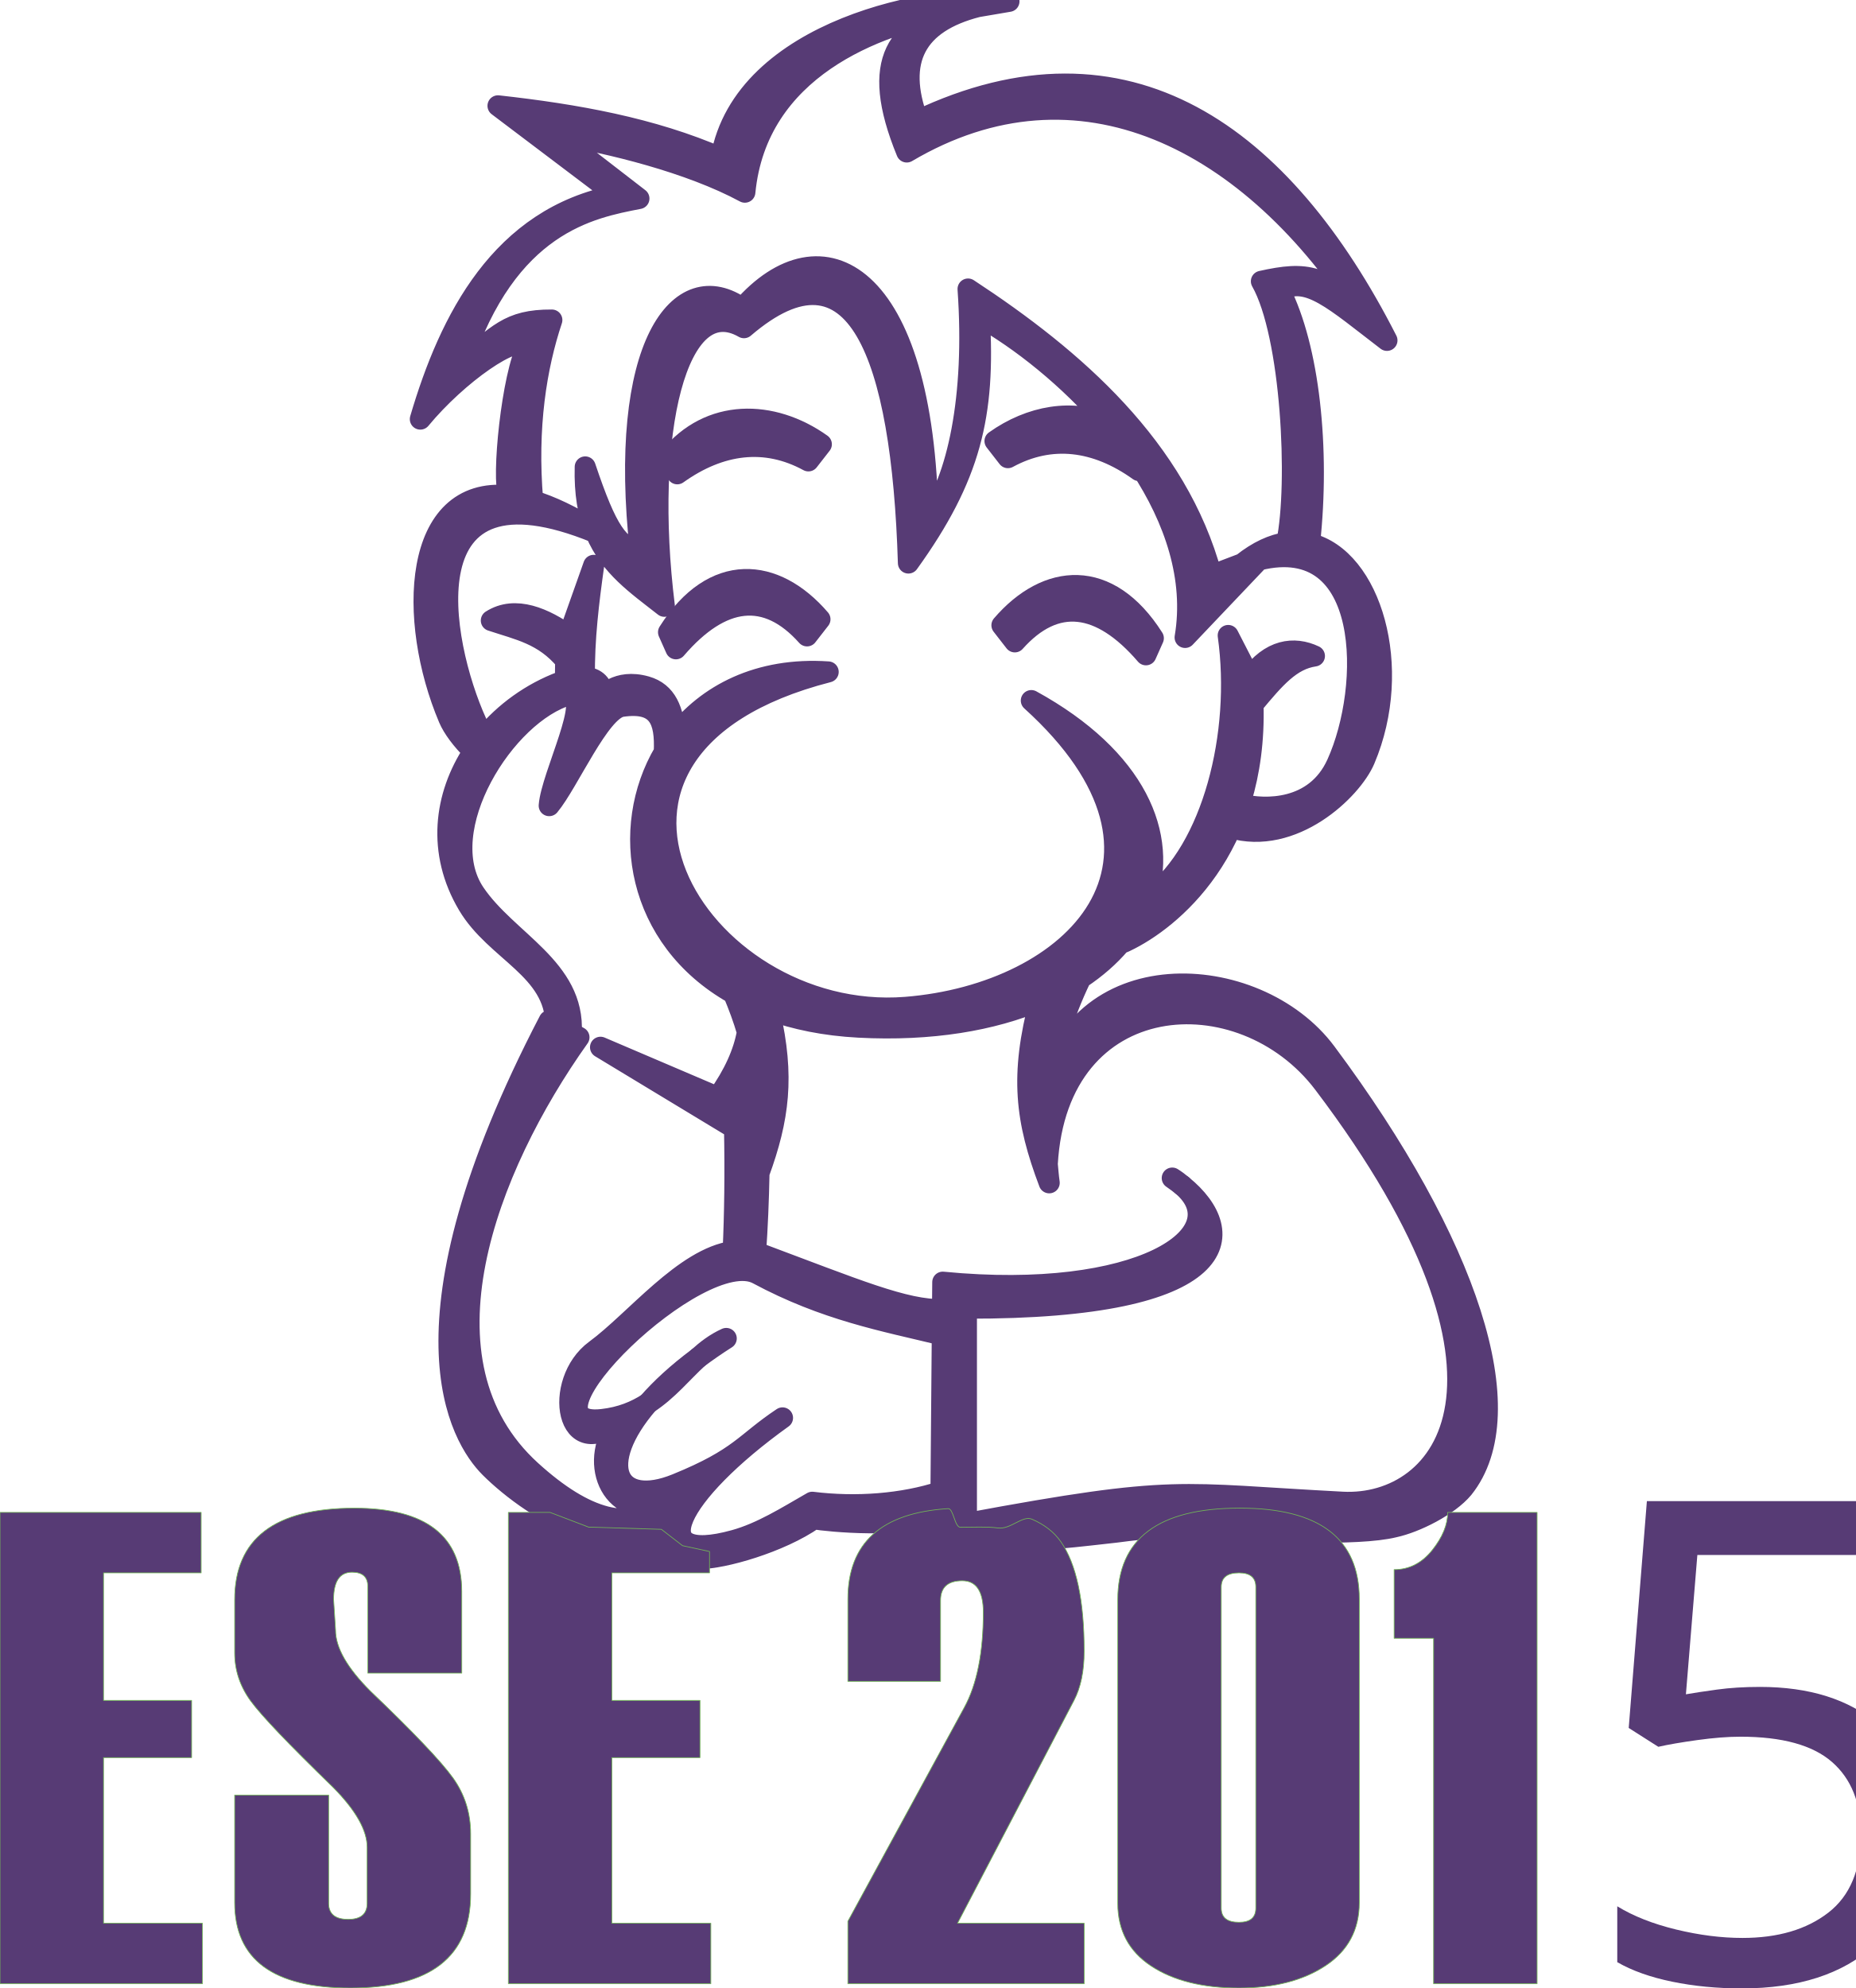
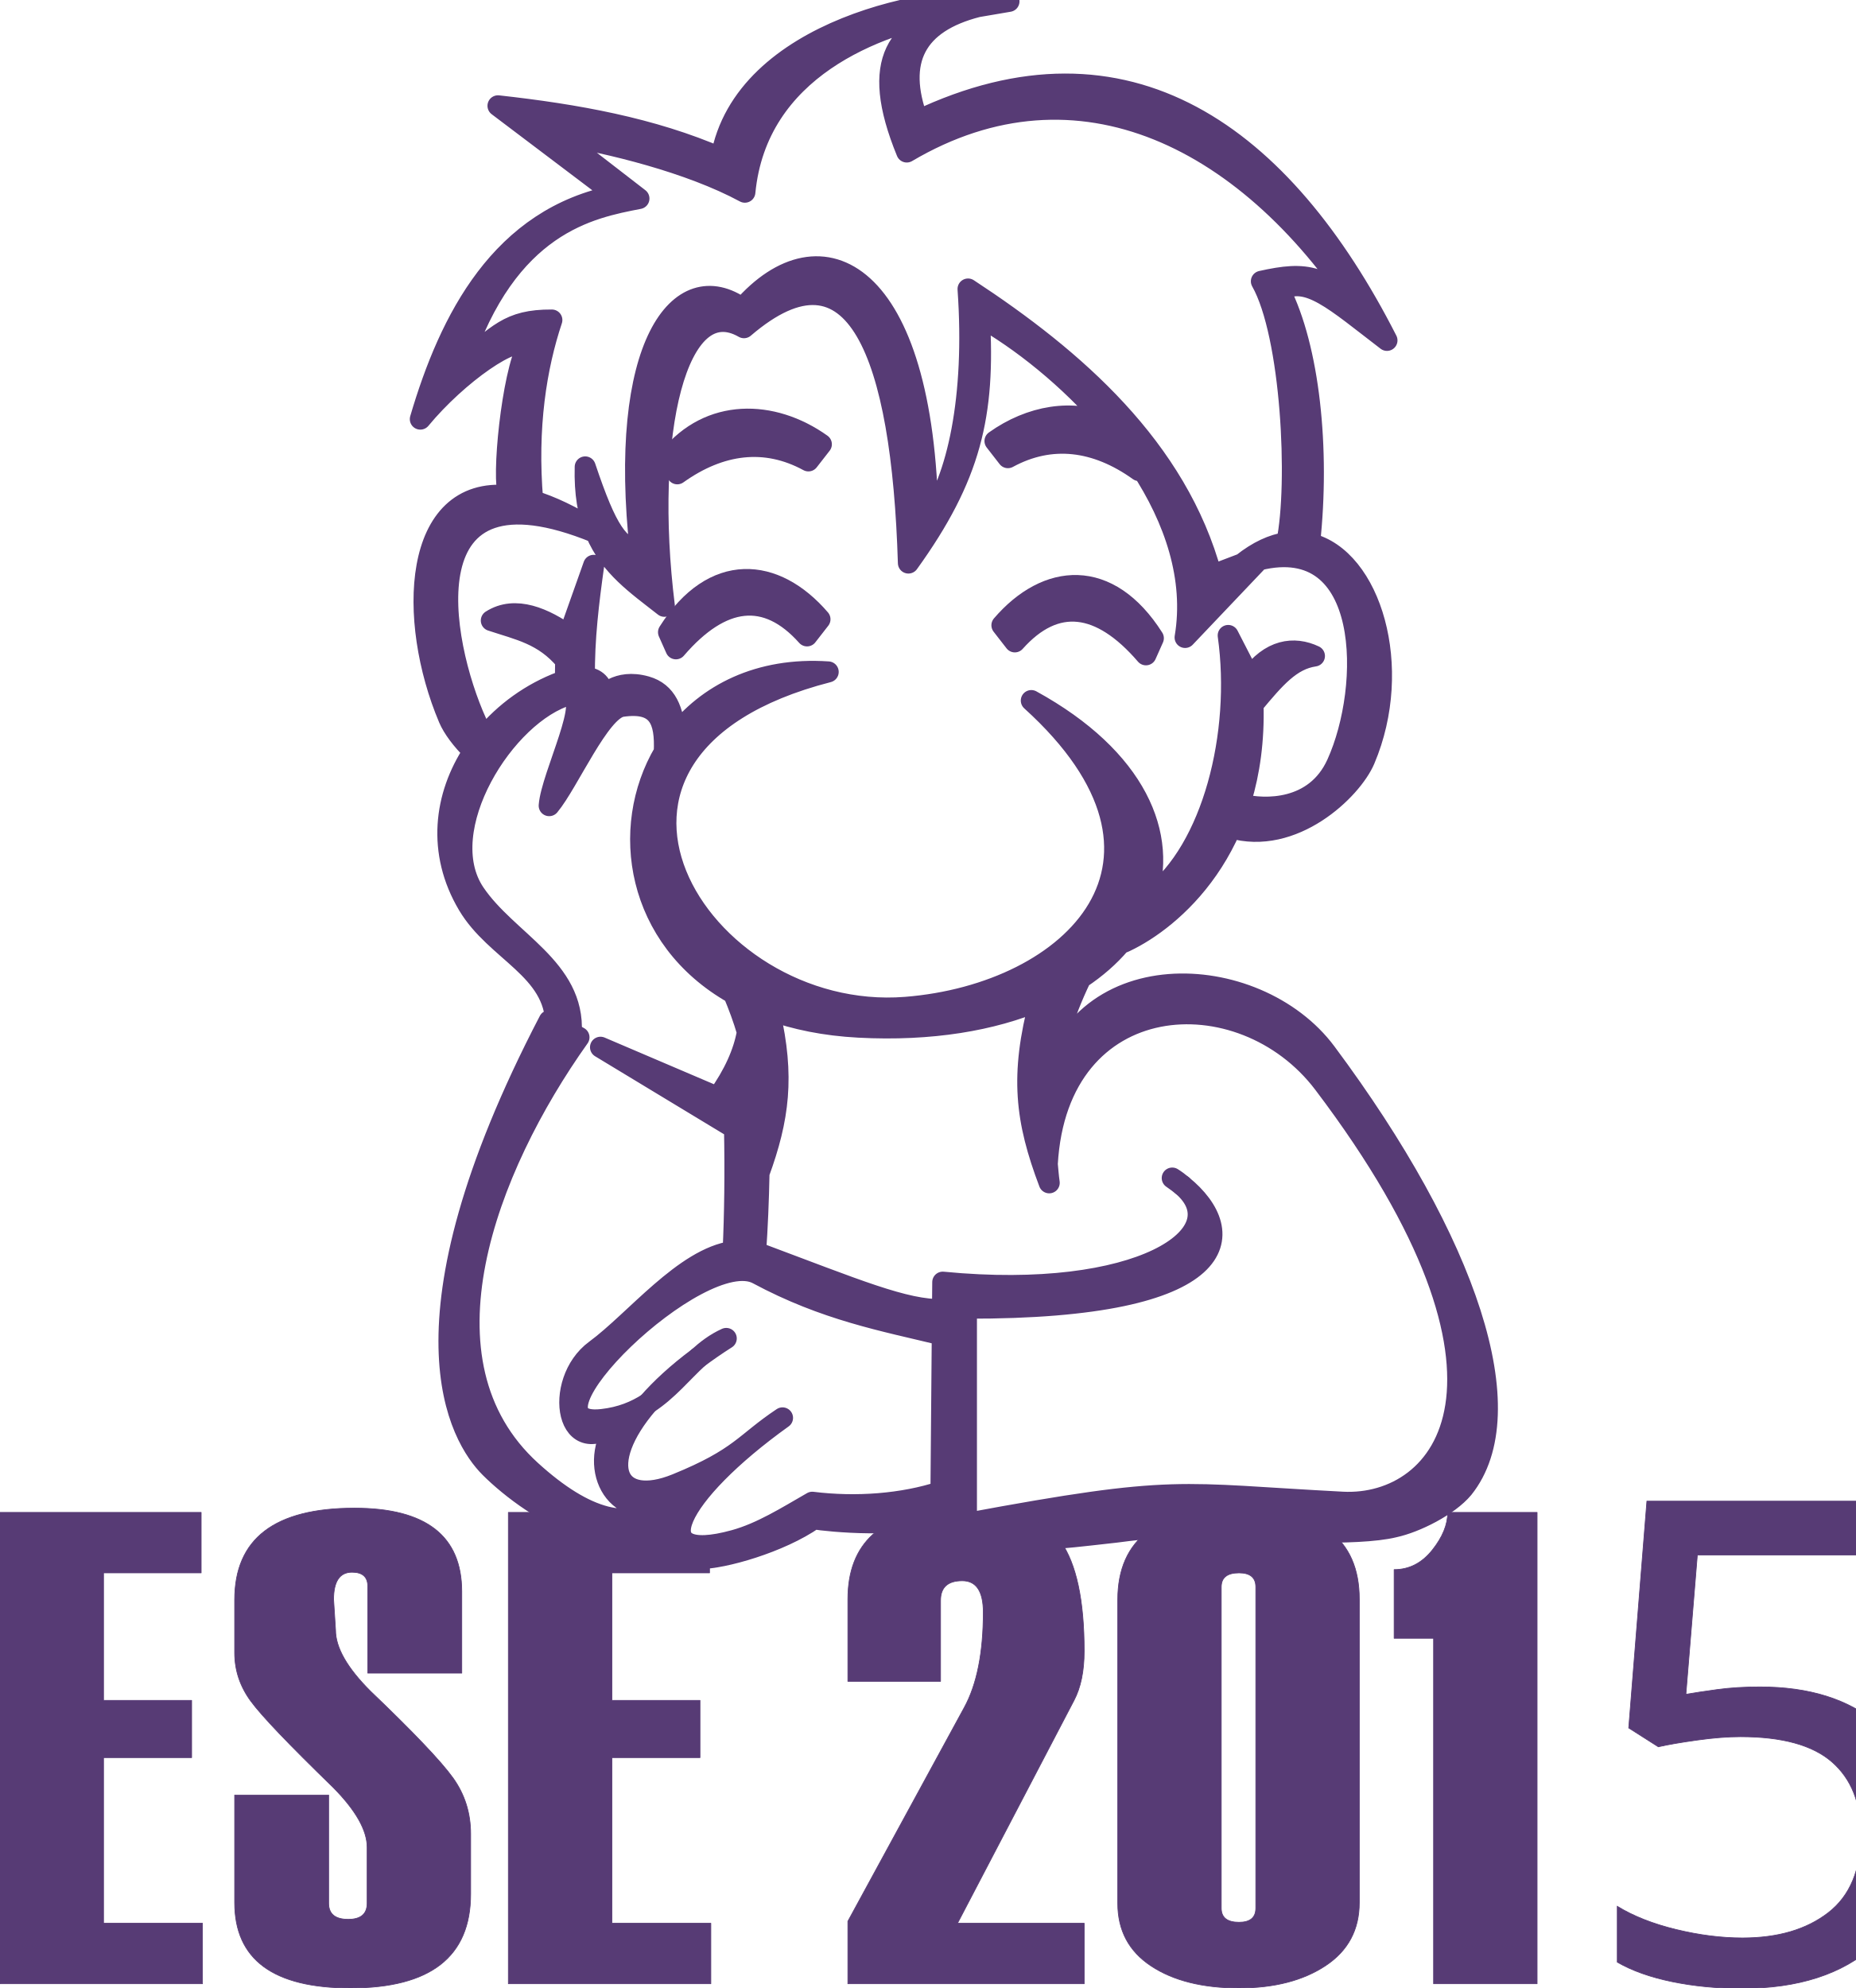
<svg xmlns="http://www.w3.org/2000/svg" id="svg2" version="1.1" width="330.85" height="354.487" xml:space="preserve">
  <defs id="defs6" />
  <g id="g10" transform="matrix(1.25,0,0,-1.25,0,354.4875)">
    <g id="g12" transform="scale(0.1,0.1)">
      <path d="m 1915.22,693 c -237.2,12.27 -234.01,25.93 -536.6,-30.328 l 0,307.117 c 382.97,-1.051 390.54,108.101 307.78,175.091 81.79,-69.93 -61.48,-165.239 -341.55,-137.99 l -0.38,-38.968 c -52.23,-2.102 -126.74,29.738 -258.93,79.038 -2.57,0.95 -5.12,1.39 -7.71,2.05 2.53,36.06 4.13,73.94 4.9,113.53 28.43,77.94 36.22,137.84 15.33,228.74 -0.09,1.36 -0.31,2.69 -0.42,3.99 36.65,-13.25 78.81,-22.07 127.39,-24.63 103.52,-5.47 190.81,9.82 258.5,38.54 -28.56,-107.8 -20.47,-171.56 13.19,-260.59 -1.34,9.26 -1.93,17.9 -2.78,26.73 14.33,253.68 277.44,269.21 394.24,115.08 321.2,-424.091 172.23,-604.791 27.04,-597.4 z m -572.94,15.109 c -54.14,-17.808 -121,-22.961 -183.56,-15.16 -36.96,-21.219 -72.45,-43.687 -110.89,-54.32 -133.822,-36.879 -83.057,66.101 68.44,174.66 -54.33,-36.129 -59.36,-56.988 -151.102,-94.379 -86.91,-35.43 -116.223,27.809 -40.656,115.301 -17.633,-11.473 -38.539,-20.231 -65.532,-23.262 -131.585,-14.84 139.813,251.711 221.85,207.711 96.71,-51.89 179.12,-66.738 263.34,-87.16 l -1.89,-223.391 z M 757.504,737.73 c -170.734,155.18 -64.324,431.8 68.418,618.42 l -11.012,6.19 c 5.278,92.6 -91.176,130.46 -137.703,199.22 -61.305,90.59 43.297,257.26 134.578,283.22 34.621,0 -25.215,-115.66 -28.363,-158.15 27.562,33.08 72.074,137.02 103.851,141.65 52.184,7.56 62.375,-19.51 60.301,-65.31 -64.035,-108.57 -39.875,-265.67 98.816,-344.34 7.48,-17.91 14.26,-36.09 19.76,-54.96 -5.16,-29.53 -19.17,-60.66 -42.28,-93.07 L 856.637,1342 1047.78,1226.35 c 1.25,-64.19 0.46,-122.36 -1.98,-175.53 -69.683,-9.66 -139.784,-99.3 -196.245,-140.8 -61.989,-45.239 -42.52,-166.75 35.379,-99.071 -47.903,-56.289 -16.258,-142.39 62.07,-121.98 -47.629,-38.328 -111.266,-22.309 -189.5,48.761 z m 325.706,453.15 c 0.18,17.77 0.18,35.97 0,54.37 l -30.02,12.84 c 10.39,15.59 19.07,30.89 26.02,45.91 5.41,-35.13 7.11,-72.49 4,-113.12 z M 656.988,2314.9 c 66.649,202.59 185.438,224.42 254.465,237.8 l -119.015,91.96 c 77.39,-12.71 191.195,-40.34 270.132,-82.93 17.06,176.44 187.77,239.77 297.88,258.82 l 12.87,2.22 c -93.45,-22.34 -133.83,-72.13 -79.82,-203.7 244.41,144.24 491.62,20.23 656,-239.76 -57,66.05 -85.94,69.63 -150.14,55.33 43.17,-76.18 53.59,-288.94 36.24,-372.69 -19.87,-2.87 -41.18,-12.46 -63.39,-30.16 l -43.88,-16.72 c -49.13,181.66 -195.58,309 -347.41,408.56 10.95,-155.62 -15.26,-271.94 -57.18,-329.43 -5.61,357.77 -152.65,430.79 -264.75,301.85 -89.885,64.37 -178.138,-54.28 -145.373,-347.87 -31.394,7.68 -47.402,28.14 -78.82,121.67 -0.984,-37.78 4.312,-66.99 13.851,-90.84 -33.406,20.94 -62.886,34.8 -88.738,42.61 -9.004,105.3 5.227,191.53 27.324,257.76 -62.394,0.34 -76.211,-21.31 -130.246,-64.48 z M 1891.55,1334.23 c -99.94,134.35 -363.81,146.46 -398.43,-64.83 5.61,63.02 23.36,118.49 48.59,171.1 22.06,14.74 40.85,31.19 56,49.03 2.62,1.08 4.98,2.07 8.06,3.54 64.42,30.64 187.46,131.21 181.68,338.07 31.26,37.43 53.72,64.04 87.6,68.97 -28.85,13.69 -63.18,9.8 -92.02,-30.99 l -31,60.29 c 19.73,-140.6 -22.45,-305.79 -109.54,-372.08 -2.54,-1.91 -5.52,-4.3 -8.63,-6.9 33.92,93.04 -13.02,203.9 -162.69,286.1 252.29,-228.43 60.28,-418.64 -179.14,-437.62 -297.233,-23.45 -538.186,368.69 -110.61,478.5 -98.8,6.77 -173.17,-32.3 -218.221,-91.21 -2.371,36.21 -12.375,61.87 -41.539,70.21 -42.39,12.05 -61.449,-14.57 -61.187,-12.76 -0.883,15.33 -9.606,25.35 -26.758,26.17 -0.719,54.66 5.976,108.32 13.18,159.64 l -35.512,-100.13 c -34.34,24.32 -76.192,43.39 -110.52,21.38 39.379,-13.11 74.727,-19.48 106.035,-56.93 -0.273,-9.82 -0.179,-19.17 -0.179,-28.58 -1.91,-0.59 -3.594,-1 -5.61,-1.75 -43.382,-16.23 -81.304,-43.86 -109.73,-78.1 -4.293,5.83 -8.313,12.25 -11.711,19.71 -52.383,115.5 -101.707,382.3 170.227,271.01 20.539,-48.55 58.953,-74.5 97.859,-105.06 -30.691,246.33 17.707,452.35 113.526,397.42 160.04,137.2 225.58,-38.76 234.56,-335.71 88.88,123.36 109.55,211.57 101.18,351.82 58.64,-33.09 127.83,-87.53 184.71,-154.31 -51.07,22.98 -111.72,12.65 -162.38,-23.47 l 18.43,-23.72 c 61.46,33.4 125.59,25.48 187.03,-18.42 l 2.29,5.13 c 48.53,-74.14 77.68,-158.35 63.45,-243.19 l 105.06,110.55 c 161.17,39.55 161.88,-180.13 111.58,-290.93 -31.04,-68.31 -103.99,-65.76 -136.31,-57.66 l -15.1,-33.38 c 88.8,-26.29 172.54,54.04 190.82,97.1 55.8,131.49 8.65,287.75 -78.48,308.42 14.66,135.27 -0.78,278.79 -42.43,360.8 39.54,22.84 78.18,-14.06 152.84,-71.12 -149.17,292.98 -370.66,455.51 -669.2,313.52 -31.61,85.74 -3.19,139.84 85.06,162.46 l 44.91,7.64 c -104.79,13.34 -378.65,-40.08 -410.81,-223.6 -98.818,43.09 -207.084,62.23 -318.103,74.6 L 879.27,2557.32 c -164.622,-31.64 -237.875,-177.16 -279.676,-319.29 52.851,63.95 137.082,123.29 153.16,104.47 -22.211,-40.46 -37.379,-190.06 -26.918,-213.79 -137.969,14.43 -144.941,-177.47 -85.531,-317.61 5.758,-13.54 18.343,-30.7 35.215,-47.11 -41.875,-63.3 -52.375,-143.83 -7.723,-218.98 39.433,-66.42 124.176,-91.06 125.062,-170.46 l -9.437,5.24 C 556.926,944.789 656.988,784.539 699.117,742.43 c 28.496,-28.52 84.258,-71.668 138.379,-85.711 40.336,-10.539 71.766,-10.207 105.973,-2.41 -0.5,-20.911 22.308,-41.329 54.75,-41.629 32.461,-0.321 114.491,22.75 162.861,56.621 18.5,-3.352 132.52,-14.75 180.74,8.859 1.07,-12.91 1.07,-57.879 1.07,-57.879 0,0 153.98,20.43 170.35,21.66 19.48,1.489 64.11,6.75 78.63,8.329 14.48,1.531 54.22,8.968 124.95,5.57 89.03,-4.289 219.17,-11.199 271.95,1.82 30.6,6.602 77.47,30.059 98.43,55.192 86.66,108.418 6.47,349.948 -195.65,621.378" style="fill:#573b75;fill-opacity:1;fill-rule:nonzero;stroke:#573b75;stroke-opacity:1;stroke-width:30;stroke-miterlimit:4;stroke-dasharray:none;stroke-linecap:round;stroke-linejoin:round" id="path14" />
      <path d="m 953.645,1934.05 10.543,-23.69 c 64.972,75.49 129.062,83.41 187.052,18.44 l 18.46,23.72 c -64.11,74.65 -151.96,82.55 -216.055,-18.47" style="fill:#573b75;fill-opacity:1;fill-rule:nonzero;stroke:#573b75;stroke-opacity:1;stroke-width:30;stroke-miterlimit:4;stroke-dasharray:none;stroke-linecap:round;stroke-linejoin:round" id="path16" />
      <path d="m 995.898,899.02 c -29.945,-22.321 -53.578,-44.27 -71.386,-64.809 28.343,18.418 48.379,43.75 71.386,64.809" style="fill:#573b75;fill-opacity:1;fill-rule:nonzero;stroke:#573b75;stroke-opacity:1;stroke-width:30;stroke-miterlimit:4;stroke-dasharray:none;stroke-linecap:round;stroke-linejoin:round" id="path18" />
      <path d="M 955.586,2183.69 966.145,2160 c 61.475,43.88 125.645,51.82 187.055,18.43 l 18.47,23.73 c -70.24,50.06 -159.86,50.93 -216.084,-18.47" style="fill:#573b75;fill-opacity:1;fill-rule:nonzero;stroke:#573b75;stroke-opacity:1;stroke-width:30;stroke-miterlimit:4;stroke-dasharray:none;stroke-linecap:round;stroke-linejoin:round" id="path20" />
      <path d="m 995.898,899.02 c 12.312,9.14 25.562,18.359 40.102,27.589 -15.35,-6.91 -28.08,-16.668 -40.102,-27.589" style="fill:#573b75;fill-opacity:1;fill-rule:nonzero;stroke:#573b75;stroke-opacity:1;stroke-width:30;stroke-miterlimit:4;stroke-dasharray:none;stroke-linecap:round;stroke-linejoin:round" id="path22" />
      <path d="m 1429.24,1943.96 18.42,-23.71 c 57.96,64.96 122.07,57.05 187.04,-18.44 l 10.56,23.7 c -64.11,100.97 -151.92,93.09 -216.02,18.45" style="fill:#573b75;fill-opacity:1;fill-rule:nonzero;stroke:#573b75;stroke-opacity:1;stroke-width:30;stroke-miterlimit:4;stroke-dasharray:none;stroke-linecap:round;stroke-linejoin:round" id="path24" />
      <path d="m 1686.4,1144.88 c -4.21,3.54 -8.78,7.1 -14.2,10.51 5.02,-3.39 9.66,-6.97 14.2,-10.51" style="fill:#573b75;fill-opacity:1;fill-rule:nonzero;stroke:#573b75;stroke-opacity:1;stroke-width:30;stroke-miterlimit:4;stroke-dasharray:none;stroke-linecap:round;stroke-linejoin:round" id="path26" />
-       <path d="m 288.84,6.09 -288.84,0 0,672.359 286.953,0 0,-86.277 -139.258,0 0,-181.91 125.672,0 0,-81.621 -125.672,0 0,-236.282 141.145,0 0,-86.27" style="fill:#573b75;fill-opacity:1;fill-rule:nonzero;stroke:#72b657;stroke-opacity:1;stroke-linecap:round;stroke-linejoin:round" id="path28" />
-       <path d="m 334.734,275.219 134.106,0 0,-154.258 c 0,-15.32 9.305,-22.992 27.906,-22.992 17.973,0 26.961,7.672 26.961,22.992 l 0,79.73 c 0,24.387 -16.273,52.969 -48.762,85.778 -62.82,60.953 -101.925,101.922 -117.218,122.84 -15.34,20.929 -22.993,43.91 -22.993,68.929 l 0,75.5 c 0,87.192 56.965,130.813 170.914,130.813 102.051,0 153.079,-39.711 153.079,-119.09 l 0,-116.281 -134.094,0 0,123.761 c 0,13.457 -7.5,20.168 -22.461,20.168 -17.531,0 -26.281,-12.98 -26.281,-38.898 l 2.797,-43.602 c 0,-25.031 16.609,-54.097 49.828,-87.23 61.726,-59.078 100.972,-100.328 117.734,-123.789 16.773,-23.43 25.145,-50 25.145,-79.699 l 0,-85.789 C 671.395,44.691 614.27,0 500.023,0 389.824,0 334.734,40.621 334.734,121.91 l 0,153.309" style="fill:#573b75;fill-opacity:1;fill-rule:nonzero;stroke:#72b657;stroke-opacity:1;stroke-linecap:round;stroke-linejoin:round" id="path30" />
-       <path d="m 1014.01,6.09 -288.83,0 0,672.359 59.425,0 54.961,-20.961 103.903,-3.179 30.168,-23.329 38.513,-8.308 0,-30.5 -139.263,0 0,-181.91 125.648,0 0,-81.621 -125.648,0 0,-236.282 141.123,0 0,-86.27" style="fill:#573b75;fill-opacity:1;fill-rule:nonzero;stroke:#72b657;stroke-opacity:1;stroke-linecap:round;stroke-linejoin:round" id="path32" />
-       <path d="m 1546.6,6.09 -337.12,0 0,89.082 165.95,304.758 c 18.14,33.148 27.23,78.468 27.23,135.98 0,30.012 -10.02,45.031 -30.01,45.031 -20.62,0 -30.96,-9.402 -30.96,-28.14 l 0,-115.36 -132.21,0 0,117.219 c 0,80.141 47.64,123.18 142.97,129.168 7.66,0.481 9.27,-26.59 17.58,-26.59 17.51,0 38.72,1.09 53.24,-0.976 18.28,-2.621 35.29,18.379 48.78,12.519 17.85,-7.742 31.53,-18.351 41.03,-31.84 22.34,-31.711 33.52,-83.863 33.52,-156.351 0,-28.442 -4.85,-51.899 -14.53,-70.328 L 1365.9,92.359 l 180.7,0 0,-86.27" style="fill:#573b75;fill-opacity:1;fill-rule:nonzero;stroke:#72b657;stroke-opacity:1;stroke-linecap:round;stroke-linejoin:round" id="path34" />
-       <path d="m 1791.39,113.922 0,458.109 c 0,13.438 -7.99,20.141 -23.93,20.141 -16.89,0 -25.32,-6.703 -25.32,-20.141 l 0,-458.109 c 0,-13.434 8.43,-20.141 25.32,-20.141 15.94,0 23.93,6.707 23.93,20.141 z m -196.93,7.039 0,432.777 c 0,87.192 57.96,130.813 173.96,130.813 113.75,0 170.66,-43.301 170.66,-129.891 l 0,-432.75 c 0,-38.769 -16.03,-68.769 -48.06,-90.012 C 1858.97,10.629 1817.77,0 1767.46,0 c -51.91,0 -93.71,10.461 -125.39,31.398 -31.75,20.934 -47.61,50.793 -47.61,89.563" style="fill:#573b75;fill-opacity:1;fill-rule:nonzero;stroke:#72b657;stroke-opacity:1;stroke-linecap:round;stroke-linejoin:round" id="path36" />
-       <path d="m 2192.68,6.09 -147.68,0 0,492.789 -56.27,0 0,97.98 c 21.44,0 39.53,9.243 54.28,27.68 14.75,18.441 22.15,36.391 22.15,53.91 l 127.52,0 0,-672.359" style="fill:#573b75;fill-opacity:1;fill-rule:nonzero;stroke:#72b657;stroke-opacity:1;stroke-linecap:round;stroke-linejoin:round" id="path38" />
-       <g transform="scale(1,-1)" style="font-size:320px;font-style:normal;font-weight:normal;line-height:125%;letter-spacing:0px;word-spacing:0px;fill:#573b75;fill-opacity:1;stroke:#72b657;stroke-opacity:1;font-family:Sans;stroke-linecap:round;stroke-linejoin:round" id="text3017">
-         <text xml:space="preserve" style="font-style:normal;font-variant:normal;font-weight:normal;font-stretch:normal;font-size:128.009px;line-height:100%;font-family:'Times New Roman';-inkscape-font-specification:'Times New Roman, Normal';text-align:start;letter-spacing:0px;word-spacing:0px;writing-mode:lr-tb;text-anchor:start;fill:#573b75;fill-opacity:1;stroke:none;stroke-width:1px;stroke-linecap:butt;stroke-linejoin:miter;stroke-opacity:1" x="2246.554" y="-9.013" id="text4149">
-           <tspan id="tspan4151" x="2246.554" y="-9.013" style="font-style:normal;font-variant:normal;font-weight:500;font-stretch:normal;font-size:960.066px;font-family:Haettenschweiler;-inkscape-font-specification:'Haettenschweiler Medium';fill:#573b75;fill-opacity:1">5</tspan>
+       <path d="m 288.84,6.09 -288.84,0 0,672.359 286.953,0 0,-86.277 -139.258,0 0,-181.91 125.672,0 0,-81.621 -125.672,0 0,-236.282 141.145,0 0,-86.27" style="fill:#573b75;fill-opacity:1;fill-rule:nonzero;stroke:#573b75;stroke-opacity:1;stroke-linecap:round;stroke-linejoin:round" id="path28" />
+       <path d="m 334.734,275.219 134.106,0 0,-154.258 c 0,-15.32 9.305,-22.992 27.906,-22.992 17.973,0 26.961,7.672 26.961,22.992 l 0,79.73 c 0,24.387 -16.273,52.969 -48.762,85.778 -62.82,60.953 -101.925,101.922 -117.218,122.84 -15.34,20.929 -22.993,43.91 -22.993,68.929 l 0,75.5 c 0,87.192 56.965,130.813 170.914,130.813 102.051,0 153.079,-39.711 153.079,-119.09 l 0,-116.281 -134.094,0 0,123.761 c 0,13.457 -7.5,20.168 -22.461,20.168 -17.531,0 -26.281,-12.98 -26.281,-38.898 l 2.797,-43.602 c 0,-25.031 16.609,-54.097 49.828,-87.23 61.726,-59.078 100.972,-100.328 117.734,-123.789 16.773,-23.43 25.145,-50 25.145,-79.699 l 0,-85.789 C 671.395,44.691 614.27,0 500.023,0 389.824,0 334.734,40.621 334.734,121.91 l 0,153.309" style="fill:#573b75;fill-opacity:1;fill-rule:nonzero;stroke:#573b75;stroke-opacity:1;stroke-linecap:round;stroke-linejoin:round" id="path30" />
+       <path d="m 1014.01,6.09 -288.83,0 0,672.359 59.425,0 54.961,-20.961 103.903,-3.179 30.168,-23.329 38.513,-8.308 0,-30.5 -139.263,0 0,-181.91 125.648,0 0,-81.621 -125.648,0 0,-236.282 141.123,0 0,-86.27" style="fill:#573b75;fill-opacity:1;fill-rule:nonzero;stroke:#573b75;stroke-opacity:1;stroke-linecap:round;stroke-linejoin:round" id="path32" />
+       <path d="m 1546.6,6.09 -337.12,0 0,89.082 165.95,304.758 c 18.14,33.148 27.23,78.468 27.23,135.98 0,30.012 -10.02,45.031 -30.01,45.031 -20.62,0 -30.96,-9.402 -30.96,-28.14 l 0,-115.36 -132.21,0 0,117.219 c 0,80.141 47.64,123.18 142.97,129.168 7.66,0.481 9.27,-26.59 17.58,-26.59 17.51,0 38.72,1.09 53.24,-0.976 18.28,-2.621 35.29,18.379 48.78,12.519 17.85,-7.742 31.53,-18.351 41.03,-31.84 22.34,-31.711 33.52,-83.863 33.52,-156.351 0,-28.442 -4.85,-51.899 -14.53,-70.328 L 1365.9,92.359 l 180.7,0 0,-86.27" style="fill:#573b75;fill-opacity:1;fill-rule:nonzero;stroke:#573b75;stroke-opacity:1;stroke-linecap:round;stroke-linejoin:round" id="path34" />
+       <path d="m 1791.39,113.922 0,458.109 c 0,13.438 -7.99,20.141 -23.93,20.141 -16.89,0 -25.32,-6.703 -25.32,-20.141 l 0,-458.109 c 0,-13.434 8.43,-20.141 25.32,-20.141 15.94,0 23.93,6.707 23.93,20.141 z m -196.93,7.039 0,432.777 c 0,87.192 57.96,130.813 173.96,130.813 113.75,0 170.66,-43.301 170.66,-129.891 l 0,-432.75 c 0,-38.769 -16.03,-68.769 -48.06,-90.012 C 1858.97,10.629 1817.77,0 1767.46,0 c -51.91,0 -93.71,10.461 -125.39,31.398 -31.75,20.934 -47.61,50.793 -47.61,89.563" style="fill:#573b75;fill-opacity:1;fill-rule:nonzero;stroke:#573b75;stroke-opacity:1;stroke-linecap:round;stroke-linejoin:round" id="path36" />
+       <path d="m 2192.68,6.09 -147.68,0 0,492.789 -56.27,0 0,97.98 c 21.44,0 39.53,9.243 54.28,27.68 14.75,18.441 22.15,36.391 22.15,53.91 l 127.52,0 0,-672.359" style="fill:#573b75;fill-opacity:1;fill-rule:nonzero;stroke:#573b75;stroke-opacity:1;stroke-linecap:round;stroke-linejoin:round" id="path38" />
+       <g transform="scale(1,-1)" style="font-size:320px;font-style:normal;font-weight:normal;line-height:125%;letter-spacing:0px;word-spacing:0px;fill:#573b75;fill-opacity:1;stroke:#573b75;stroke-opacity:1;font-family:Sans;stroke-linecap:round;stroke-linejoin:round" id="text3017">
+         <text xml:space="preserve" style="font-style:normal;font-variant:normal;font-weight:normal;font-stretch:normal;font-size:128.009px;line-height:100%;font-family:'Times New Roman';-inkscape-font-specification:'Times New Roman, Normal';text-align:start;letter-spacing:0px;word-spacing:0px;writing-mode:lr-tb;text-anchor:start;fill:#573b75;fill-opacity:1;stroke:#573b75;stroke-width:1px;stroke-linecap:butt;stroke-linejoin:miter;stroke-opacity:1" x="2246.554" y="-9.013" id="text4149">
+           <tspan id="tspan4151" x="2246.554" y="-9.013" style="font-style:normal;font-variant:normal;font-weight:500;font-stretch:normal;font-size:960.066px;font-family:Haettenschweiler;-inkscape-font-specification:'Haettenschweiler Medium';fill:#573b75;fill-opacity:1;stroke:#573b75;stroke-opacity:1">5</tspan>
        </text>
      </g>
    </g>
  </g>
</svg>
